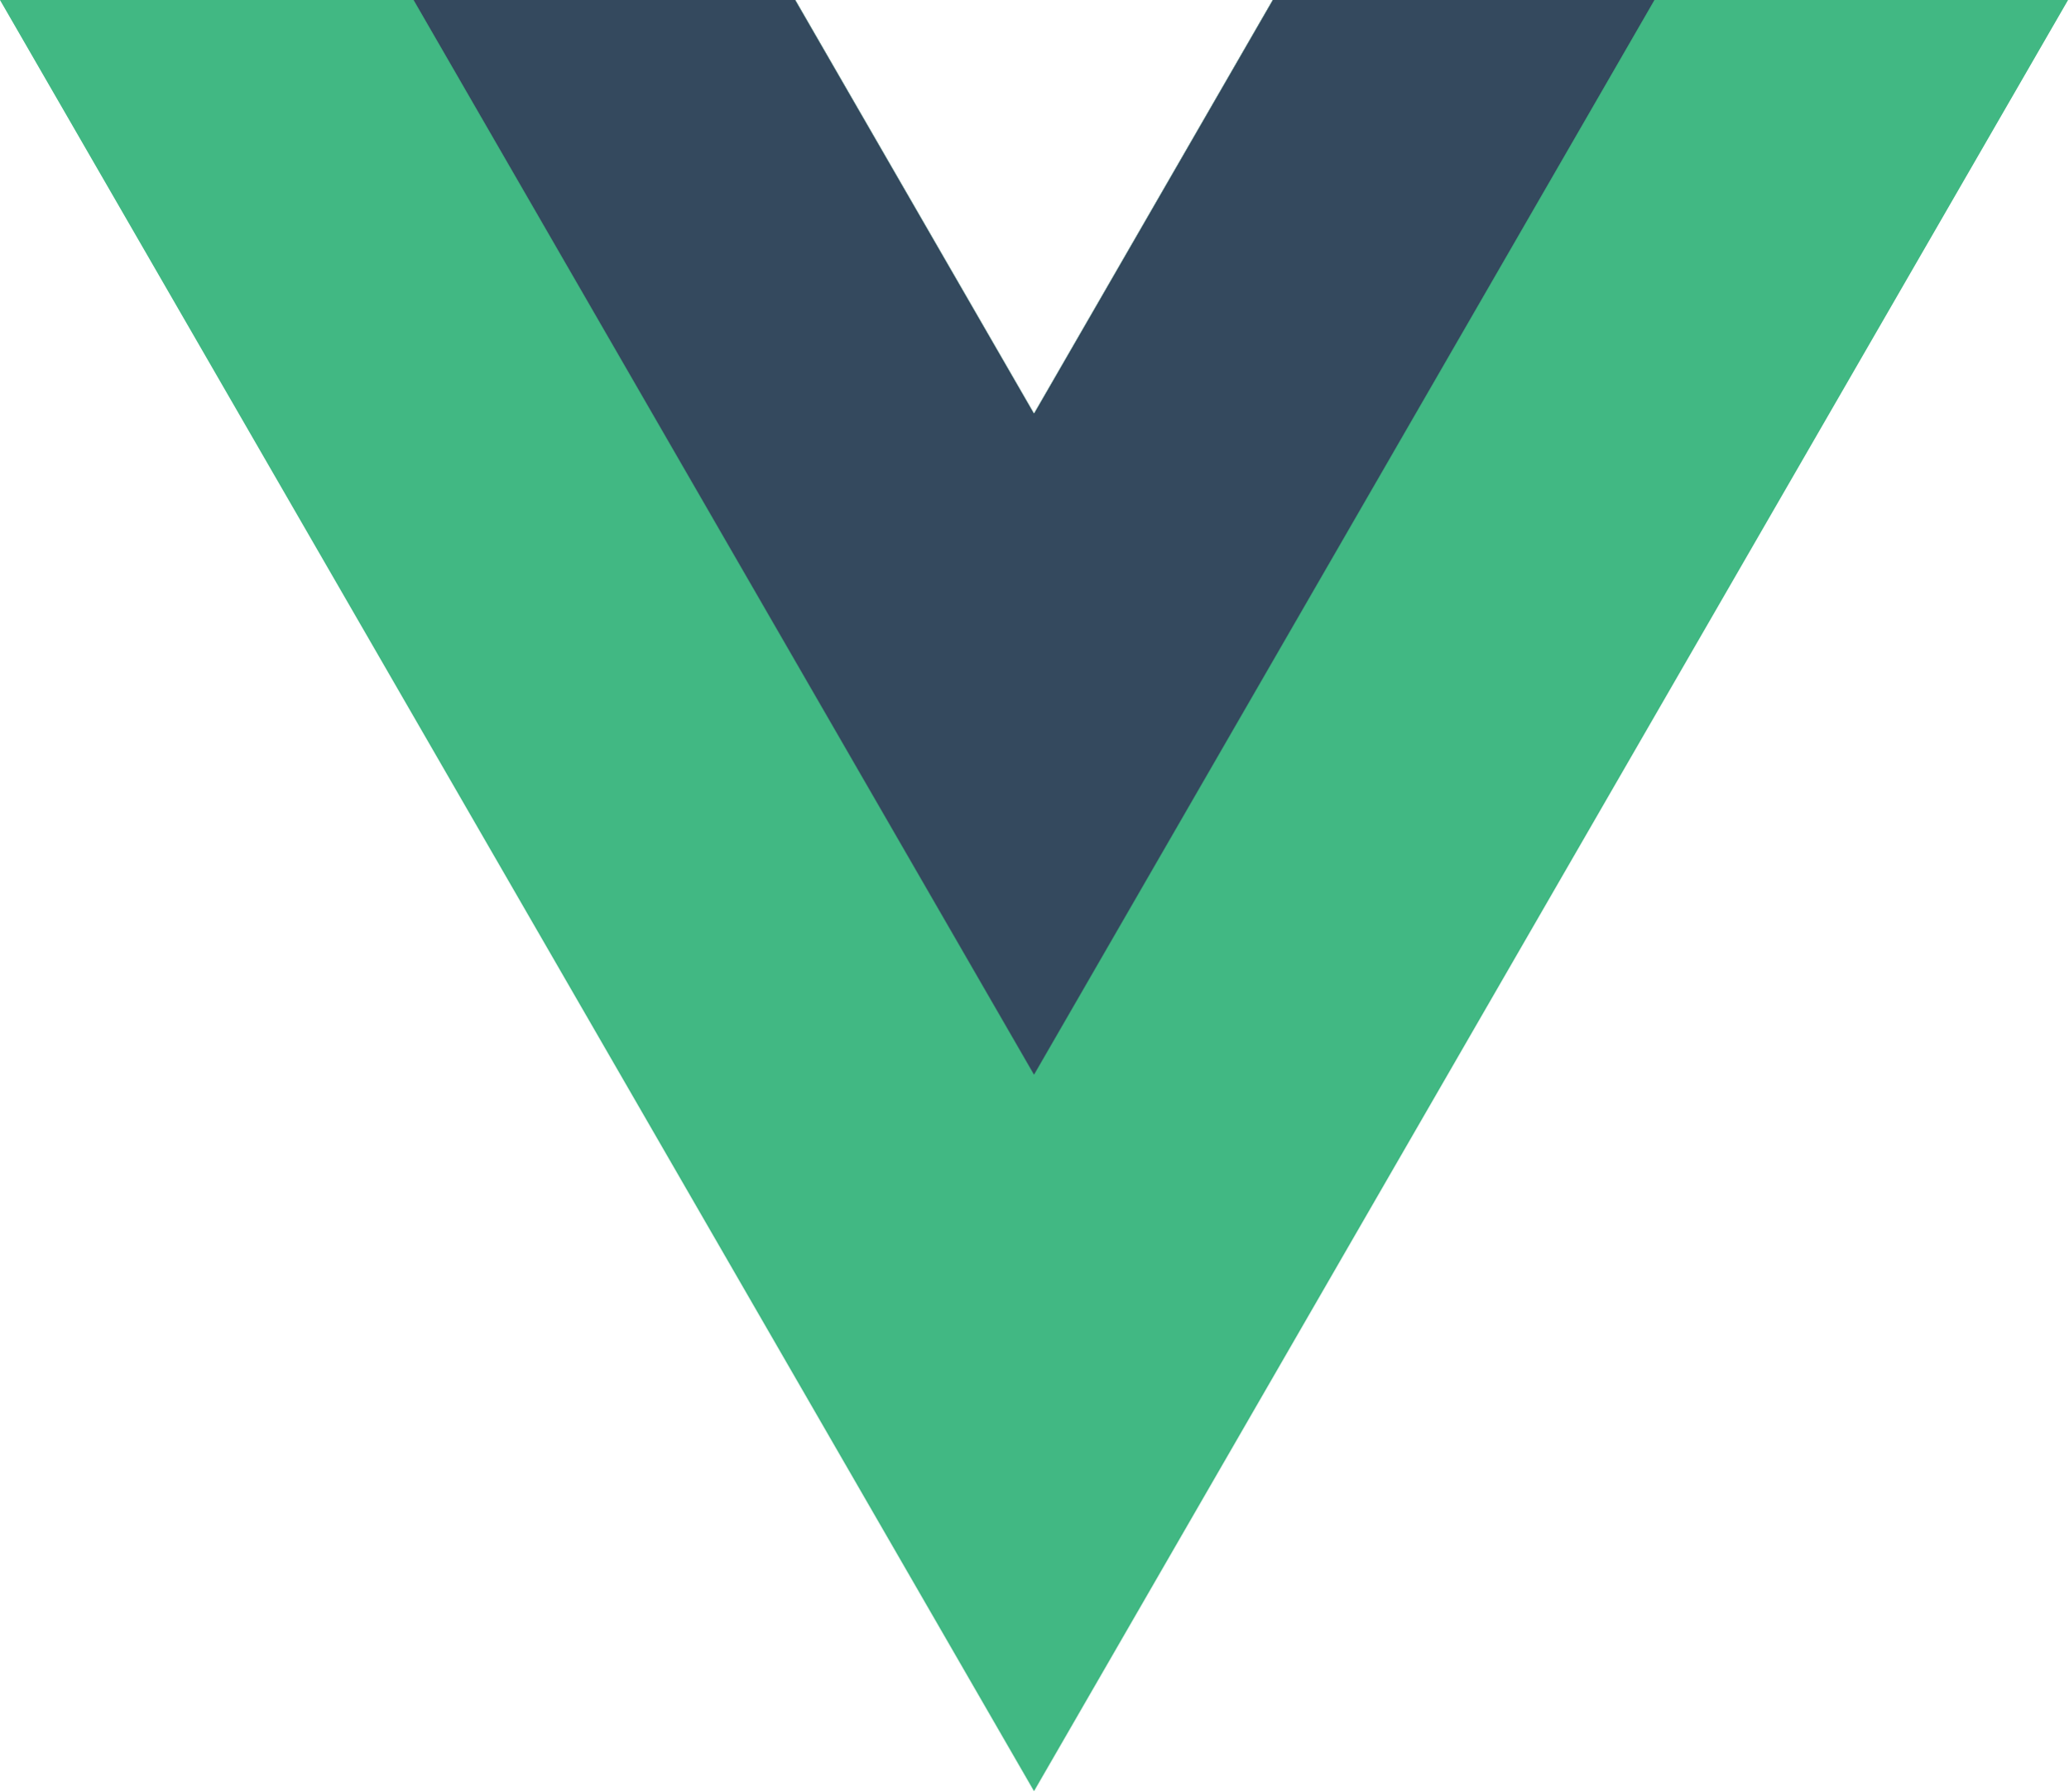
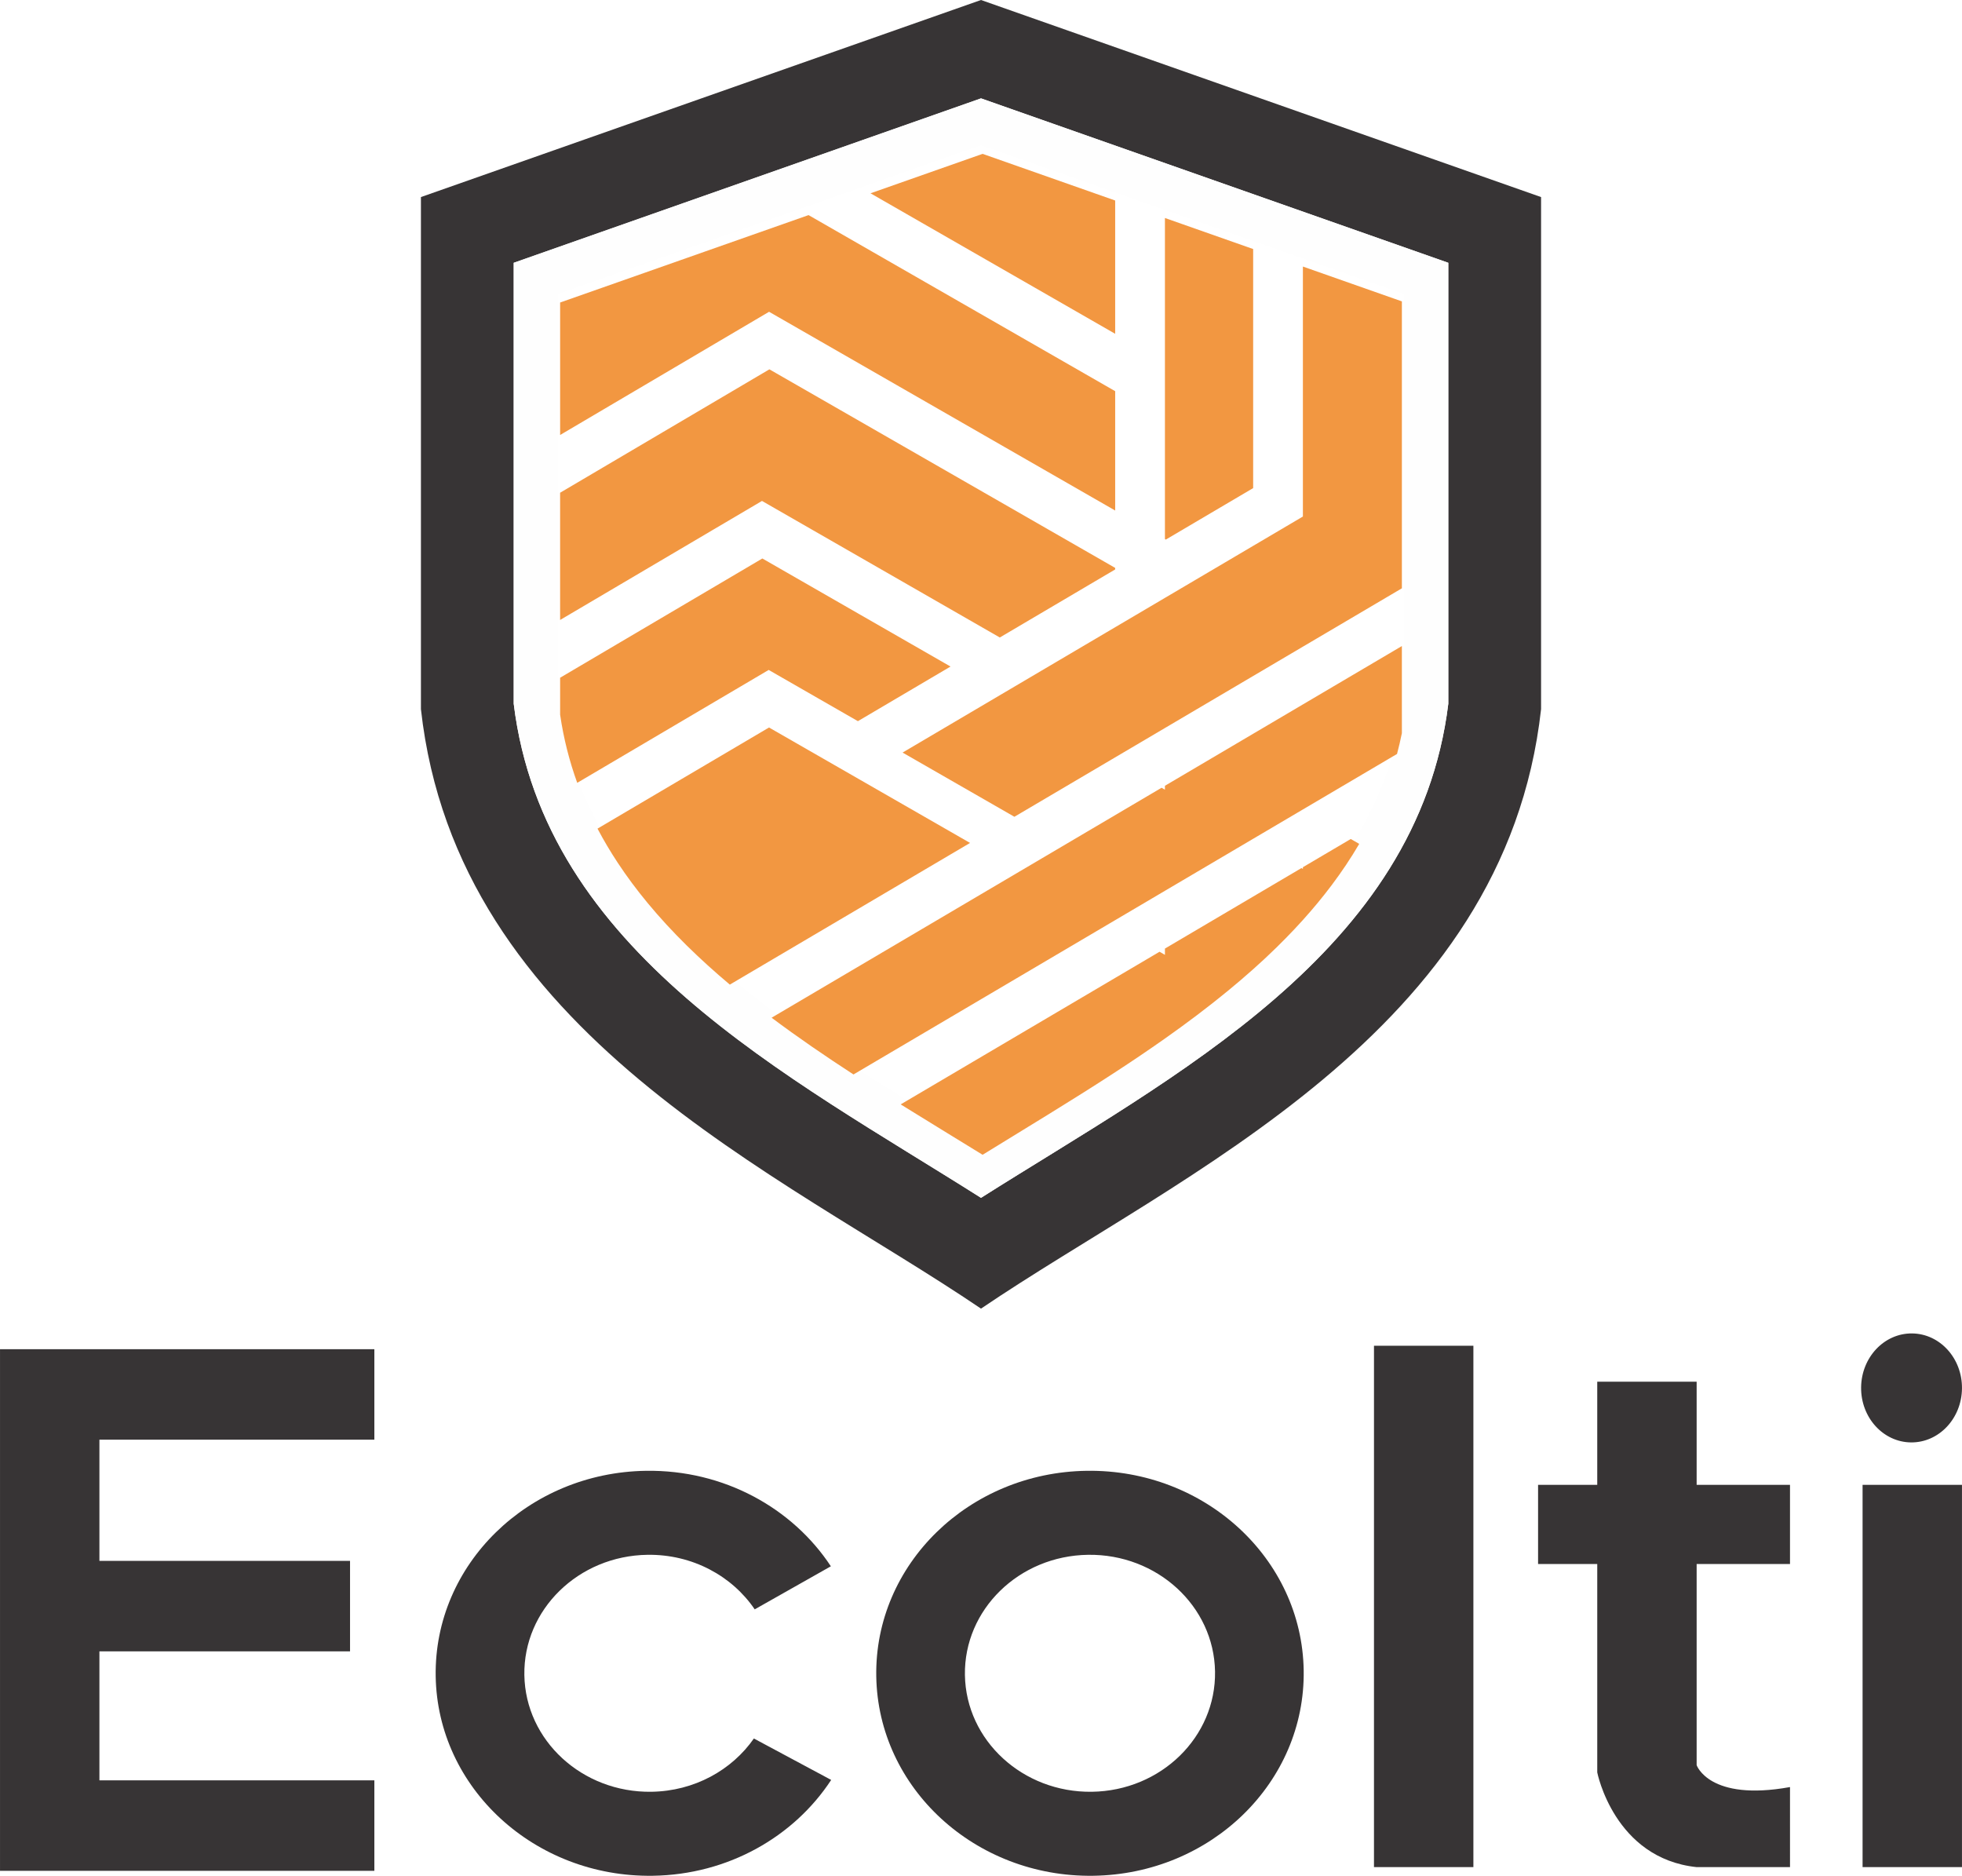
- <svg xmlns="http://www.w3.org/2000/svg" viewBox="0 0 261.76 226.69">
-   <path d="M161.096.001l-30.225 52.351L100.647.001H-.005l130.877 226.688L261.749.001z" fill="#41b883" />
-   <path d="M161.096.001l-30.225 52.351L100.647.001H52.346l78.526 136.01L209.398.001z" fill="#34495e" />
+ <svg xmlns="http://www.w3.org/2000/svg" xml:space="preserve" width="46.025mm" height="43.995mm" version="1.1" style="shape-rendering:geometricPrecision; text-rendering:geometricPrecision; image-rendering:optimizeQuality; fill-rule:evenodd; clip-rule:evenodd" viewBox="0 0 2580.7 2466.91">
+   <defs>
+     <style type="text/css">
+    
+     .fil1 {fill:#FEFEFE}
+     .fil0 {fill:#373435}
+     .fil2 {fill:#F29741}
+    
+   </style>
+   </defs>
+   <g id="Camada_x0020_1">
+     <path class="fil0" d="M1905 925.56c-40.13,326.67 -360.34,488.71 -614.65,649.75 -254.31,-161.04 -574.52,-323.09 -614.65,-649.75 0,-193.32 0,-386.63 0,-579.95l614.65 -216.23 614.65 216.23c0,193.32 0,386.63 0,579.95zm-1351.34 -666.39c0,216.89 0,450.55 0,673.48 47.4,427.14 473.35,609.76 736.69,788.38 263.34,-178.62 689.29,-361.24 736.69,-788.38 0,-222.93 0,-456.59 0,-673.48l-736.69 -259.17 -736.69 259.17z" />
+     <path class="fil1" d="M733.82 386.76l556.53 -195.79 556.53 195.79c0,178.38 0,356.75 0,535.13 -37.39,286.76 -330.14,444.46 -556.53,584.86 -226.4,-140.39 -519.14,-298.1 -556.53,-584.86 0,-178.38 0,-356.75 0,-535.13zm1171.19 538.79c0,-193.32 0,-386.63 0,-579.95l-614.65 -216.23 -614.65 216.23c0,193.32 0,386.63 0,579.95 40.13,326.67 360.34,488.71 614.65,649.75 254.31,-161.04 574.52,-323.09 614.65,-649.75z" />
+     <path class="fil0" d="M130.75 2460.37c154.87,0 259.4,0 329.66,0 11.57,0 22.22,0 31.99,0 0,-37.44 0,-77.07 0,-119.01 -9.96,0 -20.61,0 -31.99,0 -74.37,0 -180.03,0 -329.66,0 0,-46.04 0,-101.88 0,-169.62 158.93,0 262.51,0 329.66,0 0,-36.63 0,-76.22 0,-119.01 -71.95,0 -176.97,0 -329.66,0 0,-48.34 0,-101.31 0,-159.35 158.93,0 262.51,0 329.66,0 11.75,0 22.38,0 31.99,0 0,-38.43 0,-78.09 0,-119.01 -71.63,0 -184.58,0 -361.65,0 -40.19,0 -83.69,0 -130.75,0 0,41.87 0,81.5 0,119.01 0,58.04 0,111.01 0,159.35 0,43.28 0,82.84 0,119.01 0,67.74 0,123.58 0,169.62 0,50.59 0,89.34 0,119.01 47.15,0 90.64,0 130.75,0z" />
+     <path class="fil0" d="M1269.2 2202.91c-1.38,-86.06 71.13,-156.86 161.98,-158.14 90.84,-1.28 165.61,67.44 167.01,153.5 1.38,86.05 -71.13,156.86 -161.98,158.14 -90.85,1.28 -165.61,-67.44 -167.01,-153.5zm445.6 -6.29c-2.37,-147.07 -130.15,-264.51 -285.4,-262.32 -155.25,2.19 -279.18,123.18 -276.82,270.26 2.38,147.07 130.15,264.51 285.41,262.32 155.25,-2.19 279.18,-123.18 276.81,-270.26z" />
+     <path class="fil0" d="M1807.27 1769.86c0,389.19 0,586.08 -0.01,685.65l130.76 0c0,-177.13 0,-401.48 0,-685.65 -41.9,0 -90,0 -130.75,0z" />
+     <path class="fil0" d="M2023.11 2056.91c23.84,0 50.04,0 77.83,0 0,107.71 0,198.13 0,274.02 0,0 22.16,113.17 130.75,124.58l122.8 0c0,-31.23 0,-66.18 -0.01,-105.29 -106.49,19.29 -122.8,-28.82 -122.8,-28.82 0,-81.17 0,-169.15 0,-264.5 40.9,0 82.48,0 122.8,0 0,-33.04 0,-67.74 0,-104.16 -40.62,0 -82.2,0 -122.8,0 0,-43.75 0,-88.94 0,-135.61 -41.41,0 -89.5,0 -130.75,0 0,47.66 0,92.82 0,135.61 -28.16,0 -54.41,0 -77.83,0 0,36.42 0,71.12 0,104.16z" />
+     <path class="fil0" d="M2449.94 2056.91c0,183.98 0,310.96 0,398.6l130.75 0c0,-114.65 0,-246.64 0,-398.6 0,-33.73 0,-68.44 0,-104.16 -36.58,0 -81.57,0 -130.75,0 0,36.6 0,71.29 0,104.16z" />
+     <path class="fil0" d="M2448.01 1824.66c-0.38,39.58 29.01,71.95 65.65,72.3 36.64,0.35 66.65,-31.44 67.03,-71.02 0.38,-39.58 -29.01,-71.94 -65.65,-72.3 -36.64,-0.35 -66.65,31.45 -67.03,71.02z" />
+     <path class="fil0" d="M856.71 2356.41c-90.85,1.28 -165.61,-67.44 -167.01,-153.5 -1.38,-86.06 71.13,-156.86 161.98,-158.14 59.04,-0.84 111.29,27.9 141.02,71.74l100.17 -56.64c-50.45,-76.59 -140.76,-127.01 -242.98,-125.57 -155.25,2.19 -279.18,123.18 -276.82,270.26 2.38,147.07 130.15,264.51 285.41,262.32 99.43,-1.41 186.02,-51.54 234.8,-126.04l-101.68 -54.49c-28.95,41.55 -78.38,69.27 -134.9,70.06z" />
+     <g id="_3173436301056">
+       <path class="fil2" d="M1076.85 447.5c47.29,27.15 95.4,54.77 143.79,82.56 82.13,47.16 165.09,94.78 246.21,141.36 0,-52.17 0,-104.67 0,-156.97 -109.87,-63.08 -218.76,-125.6 -320.38,-183.94 -28.25,-16.22 -55.94,-32.12 -82.94,-47.62l-169.53 59.64 -81.47 28.66 -75.79 26.66c0,35.58 0,71.81 0,108.48 0,21.76 0,43.69 0,65.73 18.87,-11.12 37.71,-22.23 56.49,-33.3 51.88,-30.59 103.28,-60.89 153.52,-90.51 21.85,-12.89 43.48,-25.64 64.83,-38.22 21.54,12.37 43.32,24.87 65.27,37.47z" />
+       <path class="fil2" d="M1211.3 292.27c80.74,46.35 167.06,95.92 255.54,146.72 0,-59.26 0,-117.94 0,-175.3l-174.39 -61.35 -147.44 51.87c21.61,12.4 43.73,25.1 66.29,38.06z" />
+       <path class="fil2" d="M1155.8 568.27c-48.19,-27.67 -96.29,-55.29 -143.79,-82.55 -49.61,29.25 -101.03,59.57 -153.52,90.51 -21.45,12.64 -43.07,25.4 -64.83,38.22 -18.9,11.14 -37.89,22.33 -56.94,33.56 0,25.1 0,50.3 0,75.53 0,25.13 0,50.3 0,75.45 0,5.45 0,10.91 0,16.36 4.69,-2.76 9.37,-5.52 14.05,-8.29 21.64,-12.76 43.27,-25.51 64.84,-38.22 40.94,-24.13 81.66,-48.14 121.83,-71.83 21.79,-12.85 43.42,-25.6 64.83,-38.22 21.64,12.42 43.41,24.92 65.27,37.47 43.19,24.8 86.72,49.79 130.19,74.74 39.26,22.54 78.47,45.05 117.35,67.38 50.92,-30.03 101.73,-59.97 151.75,-89.47 0,-0.69 0,-1.38 0,-2.06 -100.44,-57.66 -205.95,-118.24 -311.04,-178.58z" />
+       <path class="fil2" d="M1002.73 734.48c-39.81,23.47 -80.54,47.48 -121.83,71.83 -21.48,12.66 -43.1,25.41 -64.83,38.22 -26.32,15.52 -52.79,31.13 -79.33,46.77 0,16.22 0,32.41 0,48.54 4.56,31.38 12.21,61.23 22.51,89.68 62.74,-36.99 125.47,-73.98 187,-110.25 21.78,-12.84 43.41,-25.59 64.83,-38.22 21.7,12.46 43.48,24.96 65.26,37.47 17.36,9.96 34.74,19.94 52.09,29.9 40.31,-23.76 81.03,-47.77 121.84,-71.83 -17.29,-9.92 -34.66,-19.89 -52.1,-29.91 -21.67,-12.44 -43.44,-24.94 -65.26,-37.47 -43.32,-24.87 -86.84,-49.86 -130.19,-74.75z" />
+       <path class="fil2" d="M1341.23 1146.04c-114.09,67.26 -225.3,132.82 -326.31,192.38 34.8,26.09 71.05,50.85 107.7,74.64 100.64,-59.34 216.16,-127.45 337.31,-198.87 2.3,-1.36 4.61,-2.71 6.91,-4.08 19.18,-11.3 38.49,-22.69 57.91,-34.14 2.51,-1.48 5.01,-2.96 7.52,-4.44 37.84,-22.31 76.03,-44.82 114.31,-67.39 0.58,-0.34 1.16,-0.68 1.74,-1.02 21.02,-12.4 42.07,-24.81 63.09,-37.2 0.78,-0.45 1.55,-0.91 2.33,-1.37 41.47,-24.45 82.86,-48.86 123.83,-73.01 2.38,-8.97 4.51,-18.07 6.38,-27.31 0,-0.29 0,-0.58 0,-0.87 0,-24.88 0,-50.06 0,-75.44 0,-12.71 0,-25.47 0,-38.28 -10.88,6.41 -21.85,12.88 -32.89,19.4 -21.35,12.58 -42.98,25.33 -64.83,38.22 -10.78,6.35 -21.6,12.73 -32.48,19.15 -21.63,12.76 -43.46,25.62 -65.43,38.58 -18.45,10.88 -37,21.81 -55.61,32.79 -20.09,11.84 -40.24,23.72 -60.44,35.63 0,1.7 0,3.41 0,5.11 -1.46,-0.84 -2.93,-1.68 -4.39,-2.52 -62.29,36.72 -124.9,73.63 -186.66,110.05z" />
+       <path class="fil2" d="M1532.28 786.29c-49.53,29.21 -100.4,59.19 -151.91,89.56 -21.51,12.68 -43.14,25.43 -64.83,38.22 -42.66,25.15 -85.57,50.45 -128.34,75.66 49.94,28.68 99.17,56.94 147.08,84.44 42.32,-24.95 85.24,-50.25 128.34,-75.66 21.58,-12.72 43.2,-25.47 64.83,-38.22 1.61,-0.95 3.22,-1.9 4.83,-2.85 38.79,-22.87 77.56,-45.73 116.05,-68.42 10.91,-6.43 21.78,-12.85 32.64,-19.24 10.96,-6.47 21.89,-12.91 32.79,-19.33 10.72,-6.32 21.4,-12.62 32.05,-18.89 33.19,-19.57 65.97,-38.89 98.16,-57.87 0,-14.21 0,-28.47 0,-42.74 0,-25.09 0,-50.26 0,-75.45 0,-86.86 0,-174.02 0,-259.14l-130.21 -45.81c0,74.94 0,152.24 0,230.19 0,7.52 0,15.06 0,22.6 0,17.6 0,35.22 0,52.85 0,7.7 0,15.41 0,23.11 -21.34,12.58 -43.18,25.46 -65.43,38.58 -16.32,9.62 -32.87,19.37 -49.61,29.25 -21.31,12.57 -42.94,25.32 -64.83,38.22 -0.53,0.31 -1.07,0.63 -1.61,0.95z" />
+       <path class="fil2" d="M1275.96 1108.57c-48.04,-27.58 -97.27,-55.85 -147.08,-84.44 -21.67,-12.44 -43.43,-24.94 -65.27,-37.47 -17.33,-9.95 -34.71,-19.93 -52.09,-29.91 -72.97,43.02 -148.9,87.79 -225.59,133 8.11,15.4 17.01,30.36 26.62,44.93 12.02,18.21 25.15,35.8 39.23,52.82 31.84,38.49 68.53,74.05 108.18,107.38 94.52,-55.73 202.45,-119.36 316,-186.31z" />
+       <path class="fil2" d="M1466.85 1286.07c-98.31,57.96 -193.95,114.34 -282.16,166.35 36.48,22.69 72.76,44.66 107.77,66.27 56.32,-34.77 115.91,-70.44 174.39,-108.59 22.05,-14.37 43.93,-29.11 65.43,-44.27 28.42,-20.05 56.16,-40.86 82.67,-62.63 11.37,-9.33 22.5,-18.84 33.38,-28.54 4.58,-4.09 9.11,-8.21 13.6,-12.36 1.68,-1.56 3.35,-3.12 5.02,-4.69 16.36,-15.39 32.02,-31.27 46.81,-47.68 13.3,-14.75 25.89,-29.94 37.68,-45.6 13.21,-17.56 25.41,-35.72 36.41,-54.53 -3.7,-2.12 -7.42,-4.26 -11.16,-6.4 -20.89,12.31 -41.88,24.69 -62.94,37.1 0,0.74 0,1.47 0.01,2.21 -0.63,-0.36 -1.26,-0.72 -1.9,-1.09 -21.13,12.46 -42.33,24.95 -63.53,37.46 -19.44,11.46 -38.89,22.92 -58.3,34.37 -19.29,11.37 -38.55,22.73 -57.75,34.05 0,2.75 0,5.5 0,8.24 -2.35,-1.35 -4.71,-2.71 -7.08,-4.07 -19.53,11.51 -38.99,22.99 -58.35,34.41z" />
+       <path class="fil2" d="M1533.44 709.64c39.07,-23.03 77.46,-45.67 114.89,-67.73 0,-7.76 0,-15.52 0,-23.29 0,-25.13 0,-50.3 0,-75.45 0,-72.52 0,-144.86 0,-215.65l-116.05 -40.83c0,61.61 0,125.23 0,189.85 0,25.02 0,50.18 0,75.45 0,52.11 0,104.6 0,156.97 0.39,0.22 0.78,0.45 1.17,0.67z" />
+     </g>
+   </g>
</svg>
